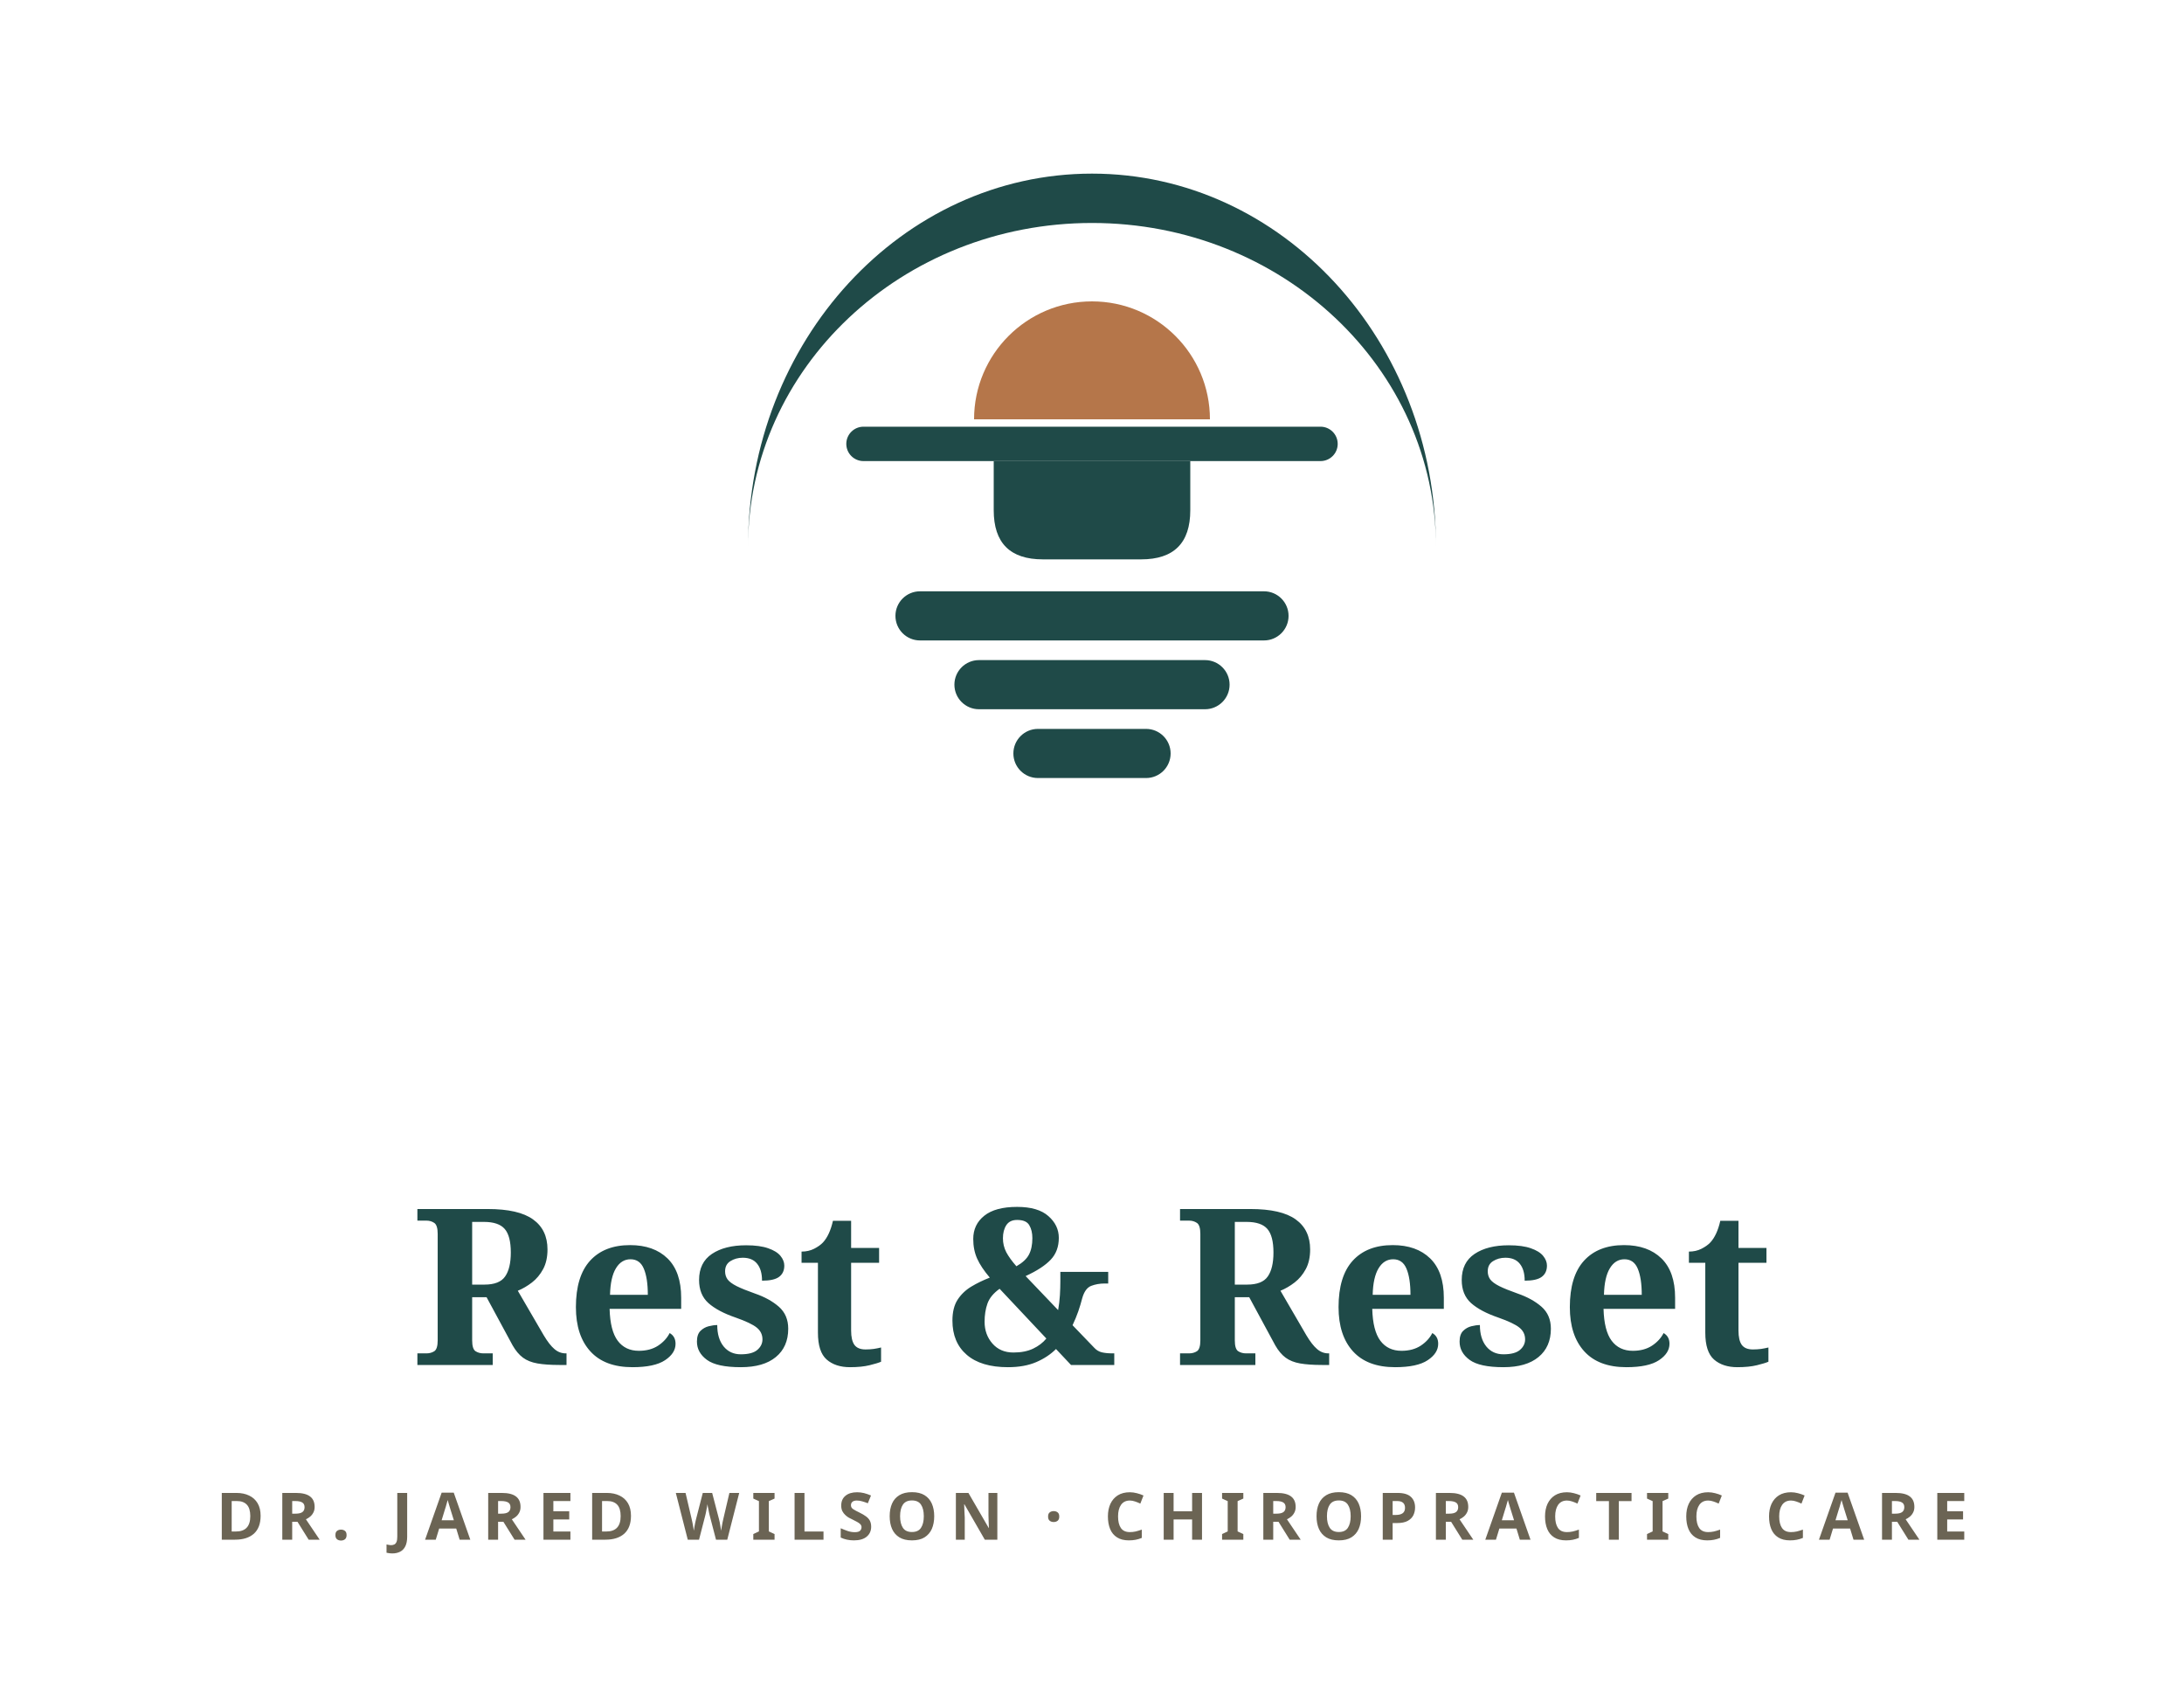
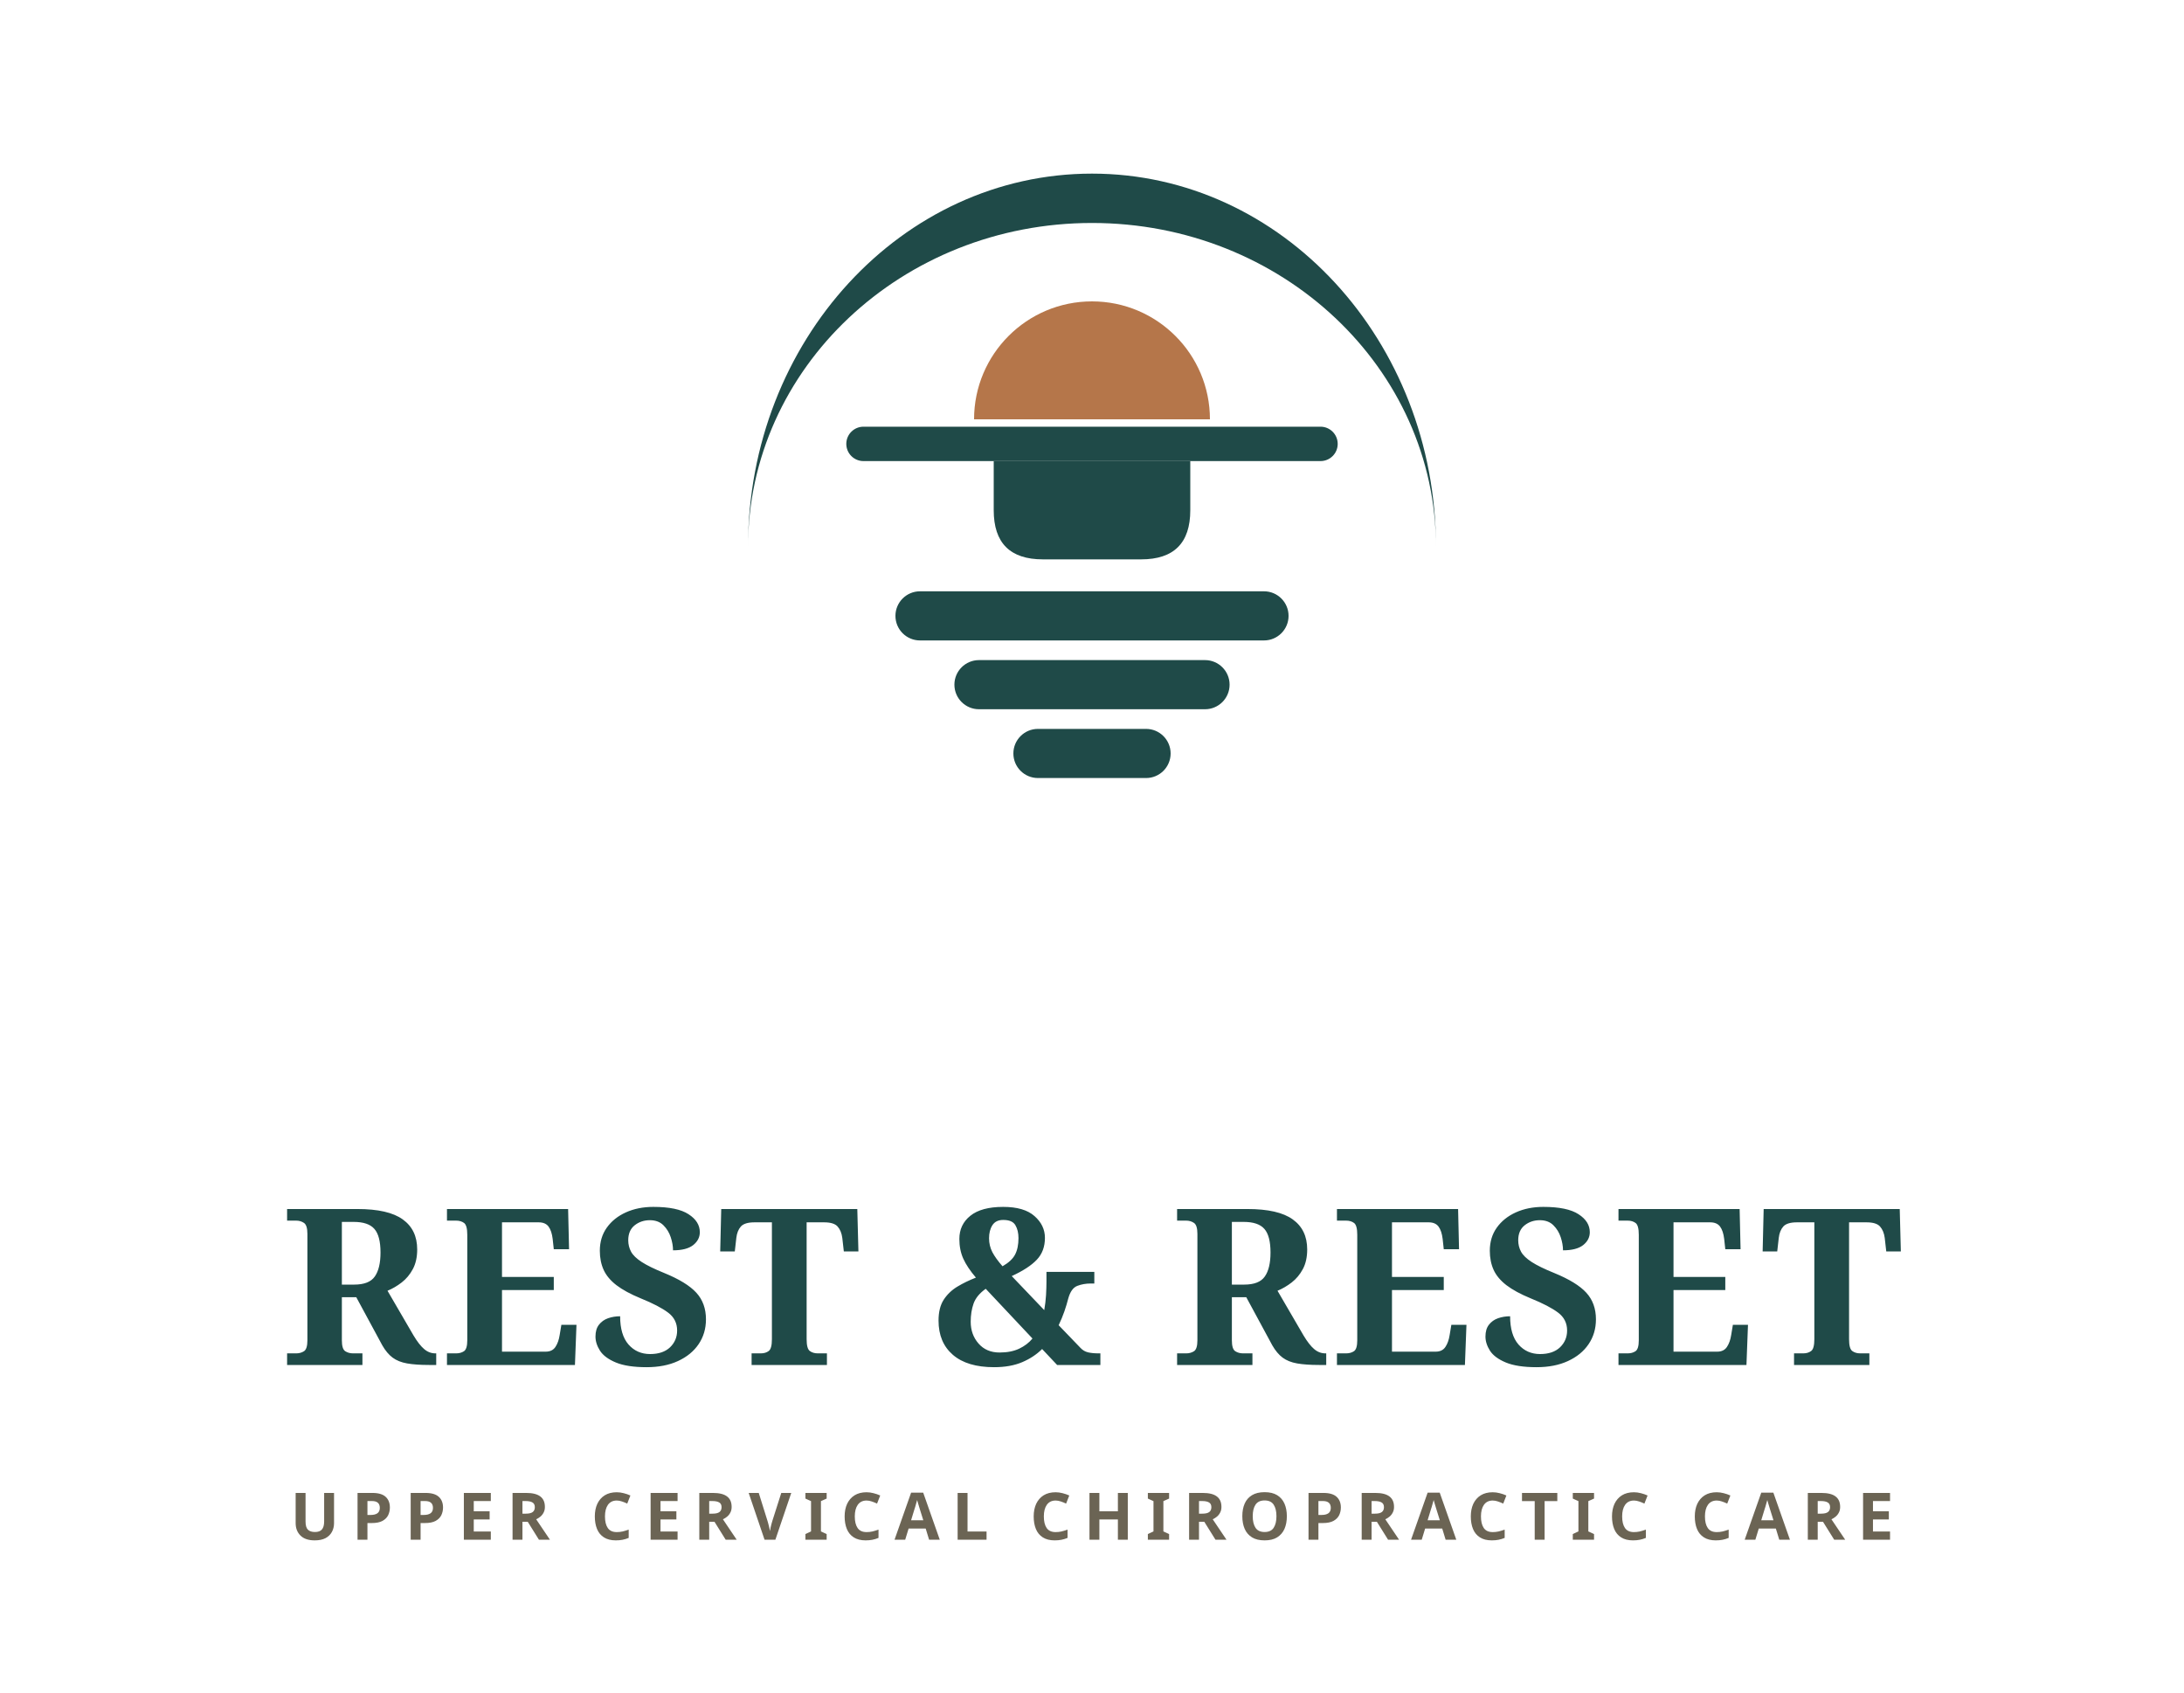
<svg xmlns="http://www.w3.org/2000/svg" viewBox="0 0 400 310">
  <g transform="translate(110 -6) scale(0.9)">
    <g fill="#1F4A48" color="#1F4A48">
      <g transform="translate(0,-24)">
        <path d="M30,142 A70,76 0 0 1 170,142 A65.8,62 0 0 0 30,142 Z" />
        <path fill="#B5764A" d="M76,116 A24,24 0 0 1 124,116 Z" />
        <rect x="50" y="117.5" width="100" height="7" rx="3.5" />
        <path d="M80,124.5 H120 V134.5 Q120,144.5 110,144.5 H90 Q80,144.5 80,134.5 Z" />
        <rect x="60" y="151" width="80" height="10" rx="5" />
        <rect x="72" y="165" width="56" height="10" rx="5" />
        <rect x="84" y="179" width="32" height="10" rx="5" />
      </g>
    </g>
  </g>
-   <text x="200" y="250" text-anchor="middle" font-family="Lora, Georgia, serif" font-weight="600" font-size="40" fill="#1F4A48">Rest &amp; Reset</text>
-   <text x="200" y="282" text-anchor="middle" font-family="Archivo, sans-serif" font-weight="600" font-size="12" letter-spacing="2.2" fill="#6B6454">DR. JARED WILSON · CHIROPRACTIC CARE</text>
+   <text x="200" y="250" text-anchor="middle" font-family="Lora, Georgia, serif" font-weight="600" font-size="40" letter-spacing="1" fill="#1F4A48">REST &amp; RESET</text>
+   <text x="200" y="282" text-anchor="middle" font-family="Archivo, sans-serif" font-weight="600" font-size="12" letter-spacing="2.2" fill="#6B6454">UPPER CERVICAL CHIROPRACTIC CARE</text>
</svg>
